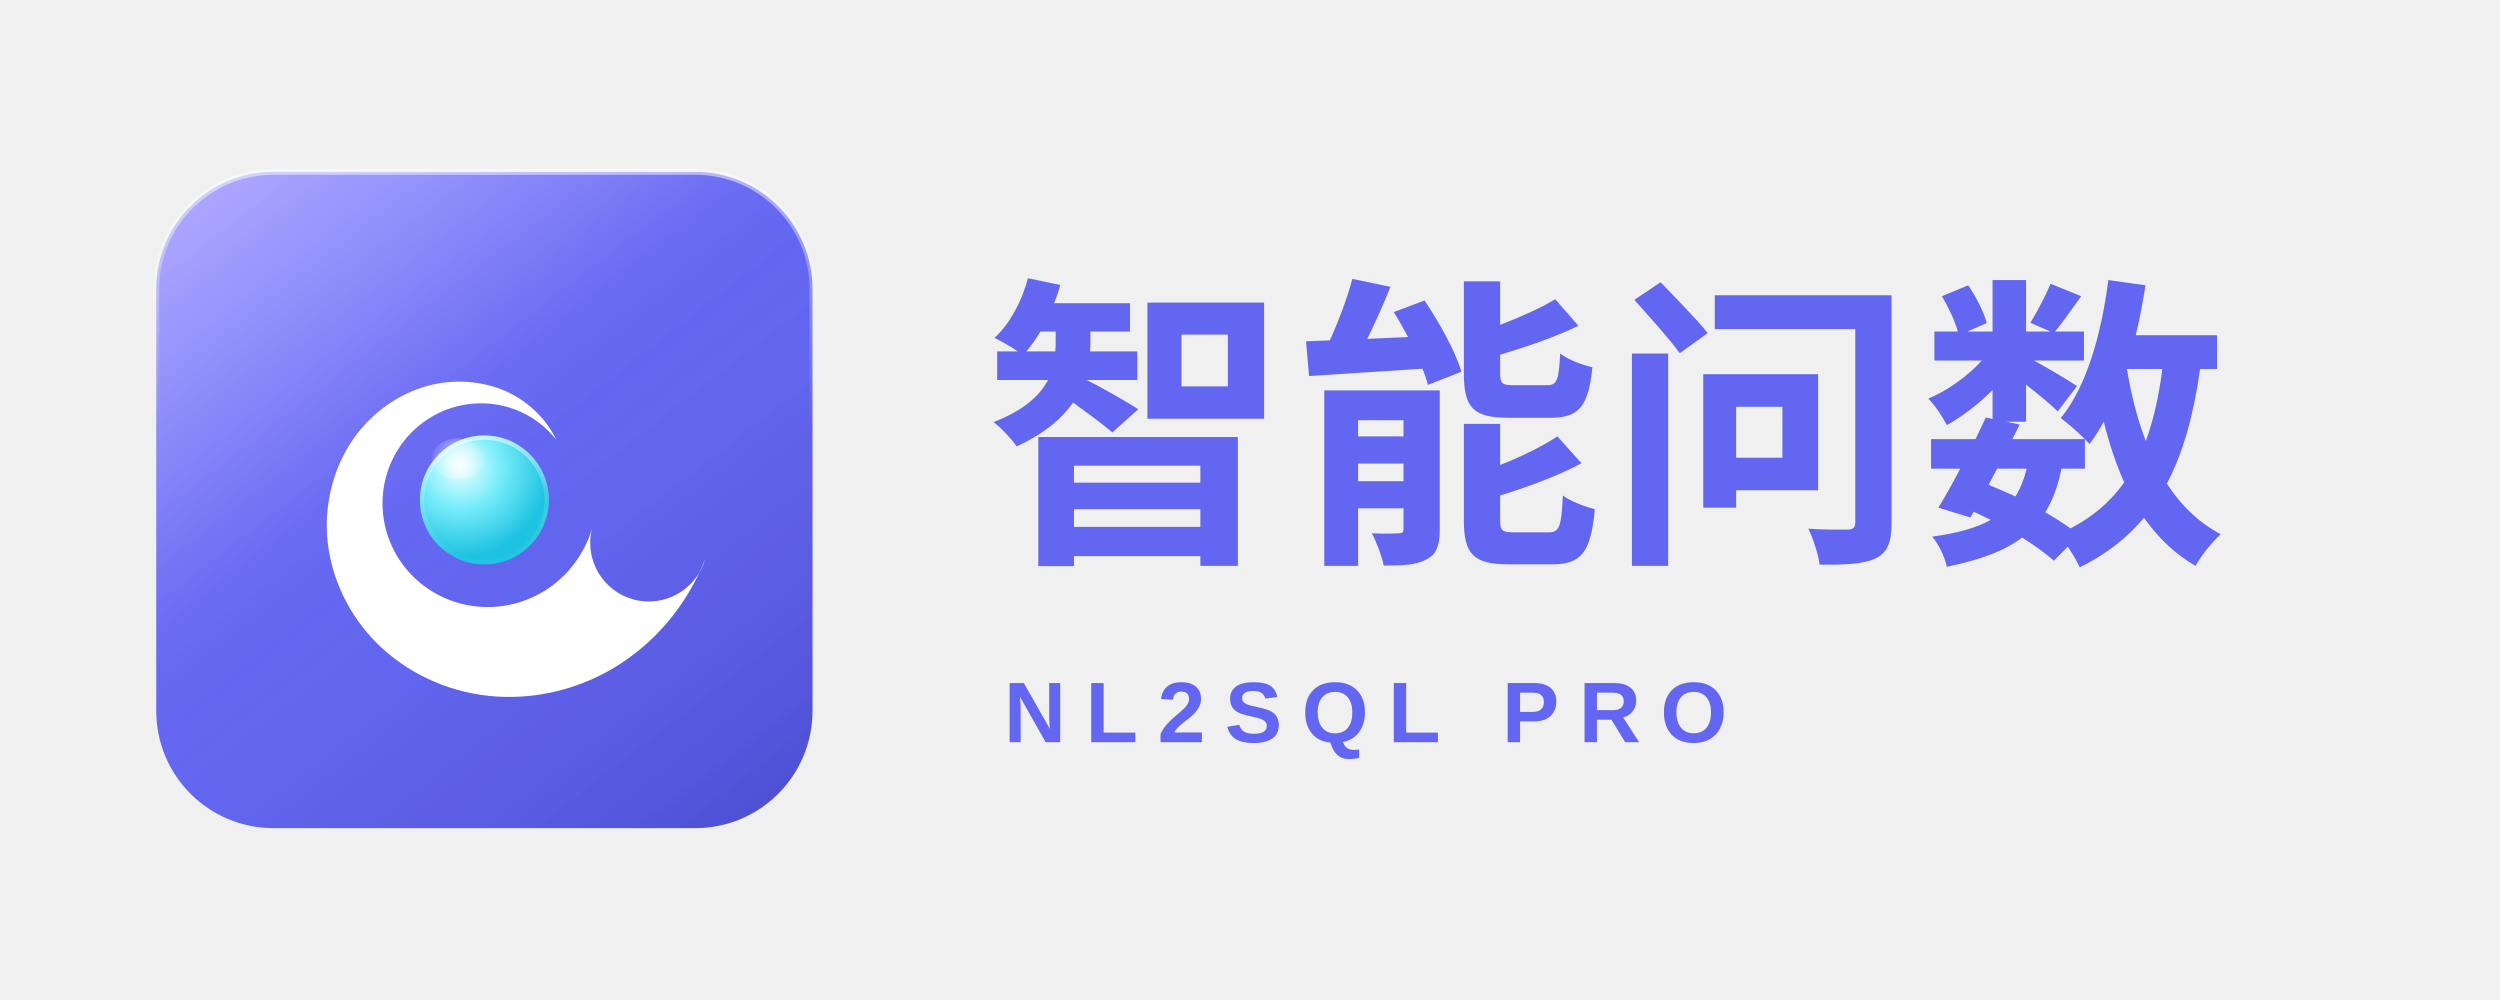
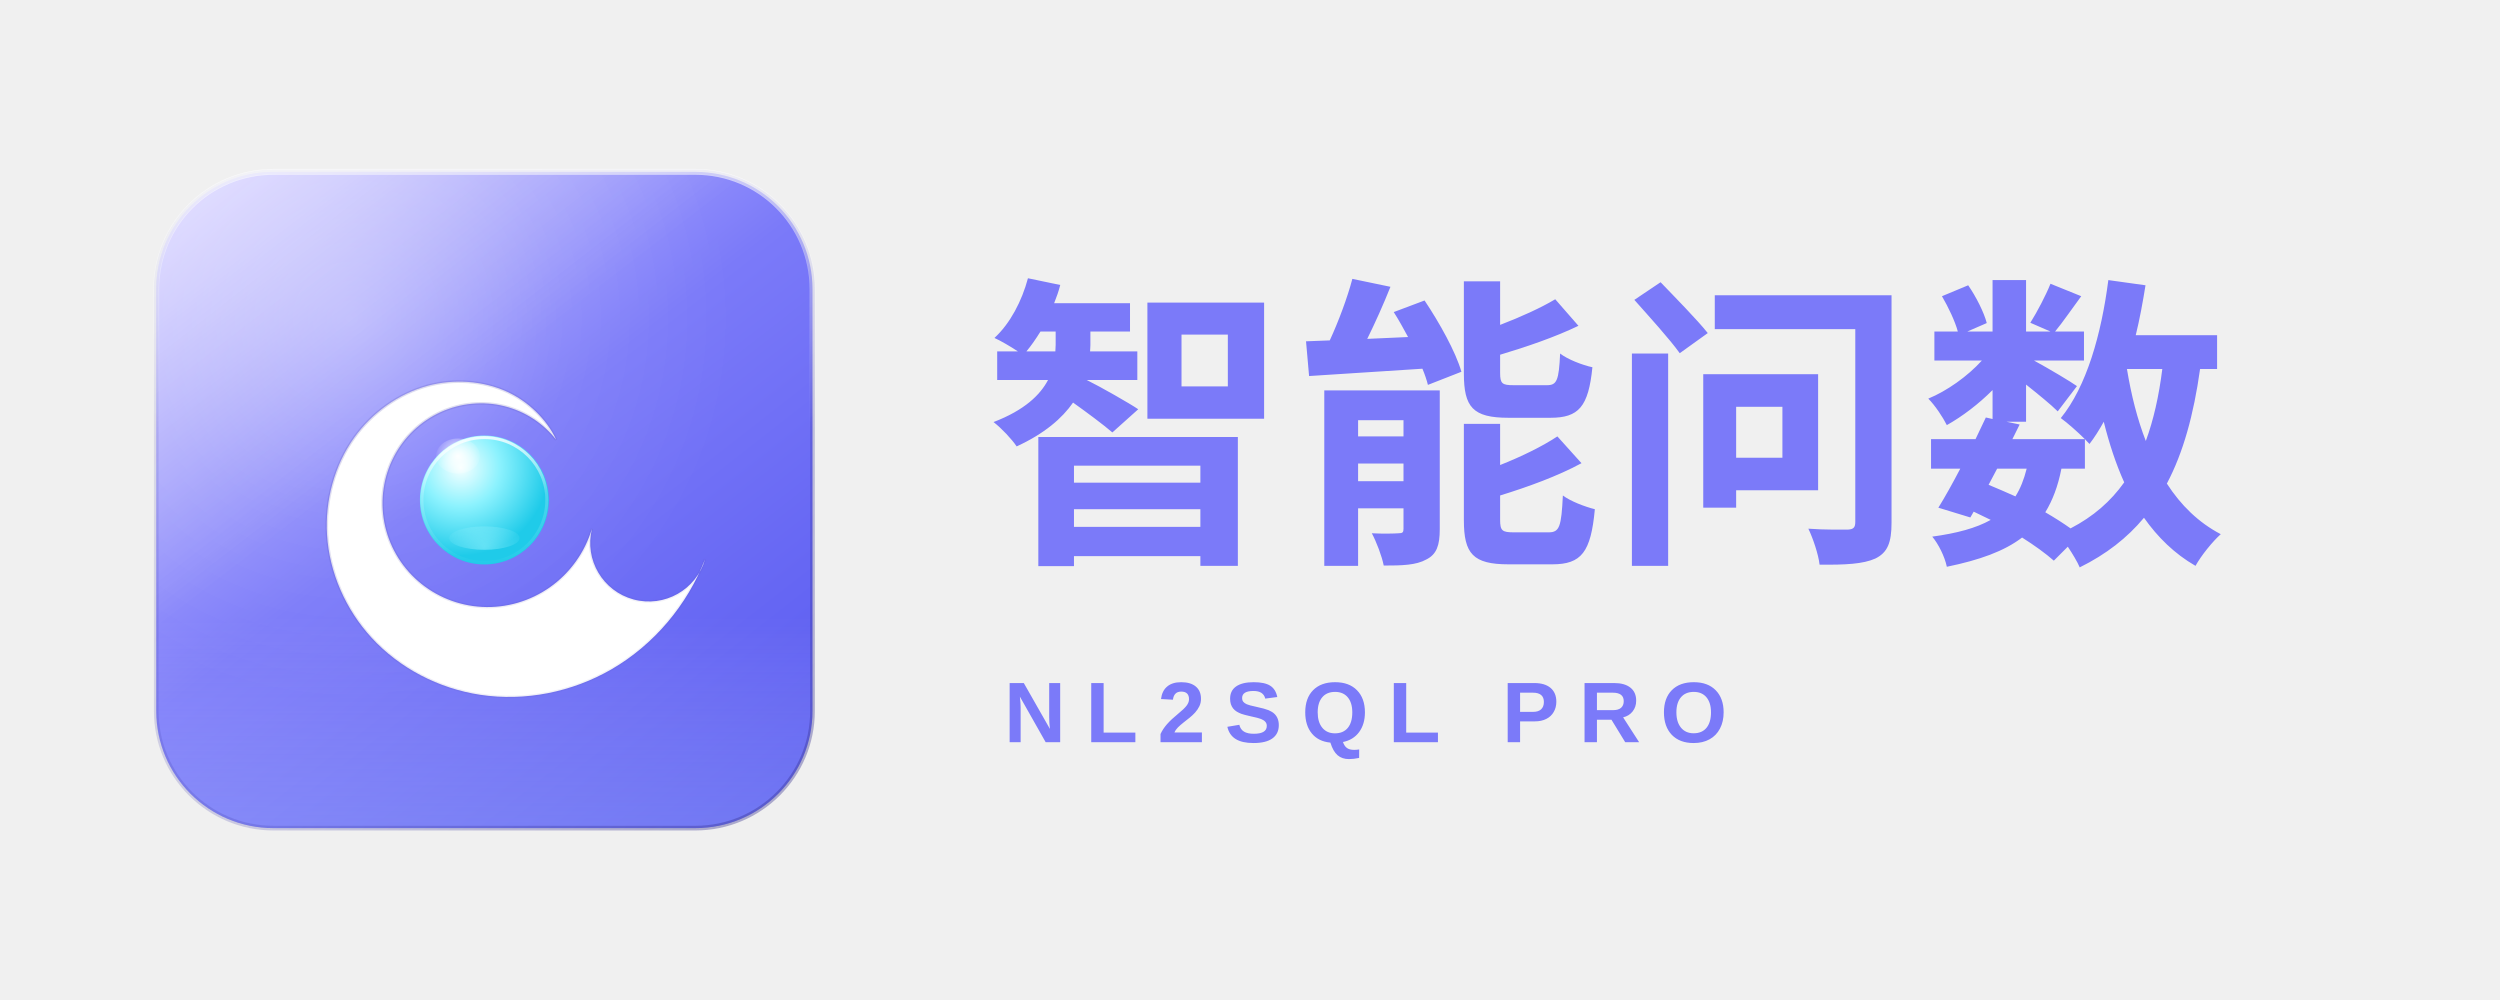
<svg xmlns="http://www.w3.org/2000/svg" viewBox="0 0 640 256" role="img" aria-label="智能问数 NL2SQL PRO">
  <defs>
    <linearGradient id="ink" gradientUnits="userSpaceOnUse" x1="42" y1="18" x2="214" y2="238">
-       <stop offset="0%" stop-color="#918BFF" />
-       <stop offset="46%" stop-color="#6366F1" />
-       <stop offset="100%" stop-color="#5658EA" />
+       <stop offset="0%" stop-color="#C9C4FF" />
+       <stop offset="46%" stop-color="#7B7AF9" />
+       <stop offset="100%" stop-color="#5A5CF0" />
    </linearGradient>
    <linearGradient id="tile" gradientUnits="userSpaceOnUse" x1="44" y1="20" x2="198" y2="240">
      <stop offset="0%" stop-color="#FFFFFF" />
      <stop offset="58%" stop-color="#FDFDFF" />
-       <stop offset="100%" stop-color="#F1F2FF" />
+       <stop offset="100%" stop-color="#F2F3FF" />
    </linearGradient>
    <radialGradient id="core" gradientUnits="userSpaceOnUse" cx="120" cy="117" r="30">
-       <stop offset="0%" stop-color="#EEFFFF" />
-       <stop offset="44%" stop-color="#7BEEFB" />
-       <stop offset="100%" stop-color="#1FC3E2" />
+       <stop offset="0%" stop-color="#F6FFFF" />
+       <stop offset="44%" stop-color="#8CF2FE" />
+       <stop offset="100%" stop-color="#1FCBE9" />
    </radialGradient>
    <linearGradient id="sweep" gradientUnits="userSpaceOnUse" x1="36" y1="18" x2="214" y2="250">
-       <stop offset="0%" stop-color="#FFFFFF" stop-opacity="0.24" />
+       <stop offset="0%" stop-color="#FFFFFF" stop-opacity="0.34" />
      <stop offset="38%" stop-color="#FFFFFF" stop-opacity="0" />
-       <stop offset="100%" stop-color="#000000" stop-opacity="0.1" />
+       <stop offset="100%" stop-color="#000000" stop-opacity="0.0" />
    </linearGradient>
    <linearGradient id="sheen" gradientUnits="userSpaceOnUse" x1="62" y1="54" x2="198" y2="208">
-       <stop offset="0%" stop-color="#FFFFFF" stop-opacity="0.38" />
+       <stop offset="0%" stop-color="#FFFFFF" stop-opacity="0.46" />
      <stop offset="38%" stop-color="#FFFFFF" stop-opacity="0.05" />
-       <stop offset="100%" stop-color="#000000" stop-opacity="0.12" />
+       <stop offset="100%" stop-color="#000000" stop-opacity="0.0" />
+     </linearGradient>
+     <radialGradient id="spot" gradientUnits="userSpaceOnUse" cx="82" cy="66" r="130">
+       <stop offset="0%" stop-color="#FFFFFF" stop-opacity="0.24" />
+       <stop offset="55%" stop-color="#FFFFFF" stop-opacity="0.07" />
+       <stop offset="100%" stop-color="#FFFFFF" stop-opacity="0" />
+     </radialGradient>
+     <linearGradient id="bounce" gradientUnits="userSpaceOnUse" x1="128" y1="168" x2="128" y2="240">
+       <stop offset="0%" stop-color="#FFFFFF" stop-opacity="0" />
+       <stop offset="100%" stop-color="#C8DEFF" stop-opacity="0.22" />
+     </linearGradient>
+     <linearGradient id="edge" gradientUnits="userSpaceOnUse" x1="128" y1="48" x2="128" y2="204">
+       <stop offset="0%" stop-color="#FFFFFF" stop-opacity="0.8" />
+       <stop offset="52%" stop-color="#FFFFFF" stop-opacity="0.18" />
+       <stop offset="100%" stop-color="#FFFFFF" stop-opacity="0" />
+     </linearGradient>
+     <linearGradient id="edgeLine" gradientUnits="userSpaceOnUse" x1="40" y1="40" x2="232" y2="232">
+       <stop offset="0%" stop-color="#3F3AA8" stop-opacity="0.1" />
+       <stop offset="55%" stop-color="#3F3AA8" stop-opacity="0.22" />
+       <stop offset="100%" stop-color="#322D8C" stop-opacity="0.38" />
+     </linearGradient>
+     <linearGradient id="bandLine" gradientUnits="userSpaceOnUse" x1="42" y1="18" x2="214" y2="238">
+       <stop offset="0%" stop-color="#4A44A8" stop-opacity="0.3" />
+       <stop offset="55%" stop-color="#4A44A8" stop-opacity="0.12" />
+       <stop offset="100%" stop-color="#322D8C" stop-opacity="0" />
    </linearGradient>
    <linearGradient id="topHL" gradientUnits="userSpaceOnUse" x1="128" y1="16" x2="128" y2="104">
-       <stop offset="0%" stop-color="#FFFFFF" stop-opacity="0.5" />
+       <stop offset="0%" stop-color="#FFFFFF" stop-opacity="0.62" />
      <stop offset="100%" stop-color="#FFFFFF" stop-opacity="0" />
    </linearGradient>
    <linearGradient id="rim" gradientUnits="userSpaceOnUse" x1="128" y1="104" x2="128" y2="152">
-       <stop offset="0%" stop-color="#FFFFFF" stop-opacity="0.55" />
-       <stop offset="46%" stop-color="#FFFFFF" stop-opacity="0.16" />
+       <stop offset="0%" stop-color="#FFFFFF" stop-opacity="0.88" />
+       <stop offset="46%" stop-color="#FFFFFF" stop-opacity="0.20" />
      <stop offset="100%" stop-color="#FFFFFF" stop-opacity="0" />
    </linearGradient>
-     <radialGradient id="spec" gradientUnits="userSpaceOnUse" cx="119" cy="114" r="10">
-       <stop offset="0%" stop-color="#FFFFFF" stop-opacity="0.7" />
+     <radialGradient id="spec" gradientUnits="userSpaceOnUse" cx="119" cy="113" r="8">
+       <stop offset="0%" stop-color="#FFFFFF" stop-opacity="0.96" />
      <stop offset="100%" stop-color="#FFFFFF" stop-opacity="0" />
+     </radialGradient>
+     <radialGradient id="cbounce" gradientUnits="userSpaceOnUse" cx="128" cy="144" r="15">
+       <stop offset="0%" stop-color="#9CF4FF" stop-opacity="0.5" />
+       <stop offset="100%" stop-color="#9CF4FF" stop-opacity="0" />
    </radialGradient>
  </defs>
  <svg x="28" y="32" width="192" height="192" viewBox="0 0 256 256">
    <path fill="url(#ink)" d="M56 16H200A40 40 0 0 1 240 56V200A40 40 0 0 1 200 240H56A40 40 0 0 1 16 200V56A40 40 0 0 1 56 16Z" />
    <path fill="url(#sweep)" d="M56 16H200A40 40 0 0 1 240 56V200A40 40 0 0 1 200 240H56A40 40 0 0 1 16 200V56A40 40 0 0 1 56 16Z" />
+     <path fill="url(#spot)" d="M56 16H200A40 40 0 0 1 240 56V200A40 40 0 0 1 200 240H56A40 40 0 0 1 16 200V56A40 40 0 0 1 56 16Z" />
+     <path fill="url(#bounce)" d="M56 16H200A40 40 0 0 1 240 56V200A40 40 0 0 1 200 240H56A40 40 0 0 1 16 200V56A40 40 0 0 1 56 16Z" />
+     <path fill="none" stroke="url(#edgeLine)" stroke-width="1.6" d="M56 16H200A40 40 0 0 1 240 56V200A40 40 0 0 1 200 240H56A40 40 0 0 1 16 200V56A40 40 0 0 1 56 16Z" />
    <path fill="none" stroke="url(#topHL)" stroke-width="2" d="M56 16H200A40 40 0 0 1 240 56V200A40 40 0 0 1 200 240H56A40 40 0 0 1 16 200V56A40 40 0 0 1 56 16Z" />
-     <path fill="#FFFFFF" d="M203.34 148.19            C197.23 163.86 185.91 177.37 171.36 185.8            C157.91 193.57 141.9 196.82 126.55 194.48            C112.47 192.34 99.09 185.46 89.46 174.96            C80.7 165.41 75.11 152.84 74.3 139.9            C73.58 128.26 76.8 116.19 83.59 106.7            C89.63 98.26 98.73 91.68 108.76 88.99            C117.54 86.63 127.51 87.25 135.77 91.06            C142.86 94.33 149.23 100.35 152.51 107.43            C148.05 101.72 141.78 97.69 134.74 95.95            C127.54 94.18 119.94 94.9 113.18 97.95            C106.27 101.08 100.62 106.46 97.12 113.19            C93.54 120.06 92.4 127.96 93.83 135.58            C95.29 143.36 99.36 150.42 105.32 155.64            C111.41 160.96 119.13 164.07 127.2 164.49            C135.45 164.93 143.6 162.55 150.35 157.8            C157.24 152.95 162.28 145.9 164.71 137.84            A20 20 0 0 0 203.34 148.19Z" />
+     <path fill="#FFFFFF" stroke="url(#bandLine)" stroke-width="0.9" d="M203.34 148.19            C197.23 163.86 185.91 177.37 171.36 185.8            C157.91 193.57 141.9 196.82 126.55 194.48            C112.47 192.34 99.09 185.46 89.46 174.96            C80.7 165.41 75.11 152.84 74.3 139.9            C73.58 128.26 76.8 116.19 83.59 106.7            C89.63 98.26 98.73 91.68 108.76 88.99            C117.54 86.63 127.51 87.25 135.77 91.06            C142.86 94.33 149.23 100.35 152.51 107.43            C148.05 101.72 141.78 97.69 134.74 95.95            C127.54 94.18 119.94 94.9 113.18 97.95            C106.27 101.08 100.62 106.46 97.12 113.19            C93.54 120.06 92.4 127.96 93.83 135.58            C95.29 143.36 99.36 150.42 105.32 155.64            C111.41 160.96 119.13 164.07 127.2 164.49            C135.45 164.93 143.6 162.55 150.35 157.8            C157.24 152.95 162.28 145.9 164.71 137.84            A20 20 0 0 0 203.34 148.19Z" />
    <path fill="url(#core)" d="M150 128A22 22 0 1 1 106 128A22 22 0 1 1 150 128Z" />
-     <circle cx="128" cy="128" r="21.3" fill="none" stroke="url(#rim)" stroke-width="1.5" />
-     <ellipse cx="119" cy="114" rx="9" ry="7" fill="url(#spec)" />
+     <circle cx="128" cy="128" r="21.3" fill="none" stroke="url(#rim)" stroke-width="1.0" />
+     <ellipse cx="119" cy="113" rx="7.5" ry="6" fill="url(#spec)" />
+     <ellipse cx="128" cy="141" rx="12" ry="4" fill="url(#cbounce)" />
  </svg>
-   <text x="252" y="138" font-family="PingFang SC, Hiragino Sans GB, Heiti SC, Source Han Sans SC, sans-serif" font-size="78" font-weight="700" fill="#6366F1" letter-spacing="2">智能问数</text>
-   <text x="257" y="190" font-family="Helvetica Neue, Arial, PingFang SC, sans-serif" font-size="22" font-weight="700" fill="#6366F1" letter-spacing="5">NL2SQL PRO</text>
+   <text x="252" y="138" font-family="PingFang SC, Hiragino Sans GB, Heiti SC, Source Han Sans SC, sans-serif" font-size="78" font-weight="700" fill="#7B7AF9" letter-spacing="2">智能问数</text>
+   <text x="257" y="190" font-family="Helvetica Neue, Arial, PingFang SC, sans-serif" font-size="22" font-weight="700" fill="#7B7AF9" letter-spacing="5">NL2SQL PRO</text>
</svg>
